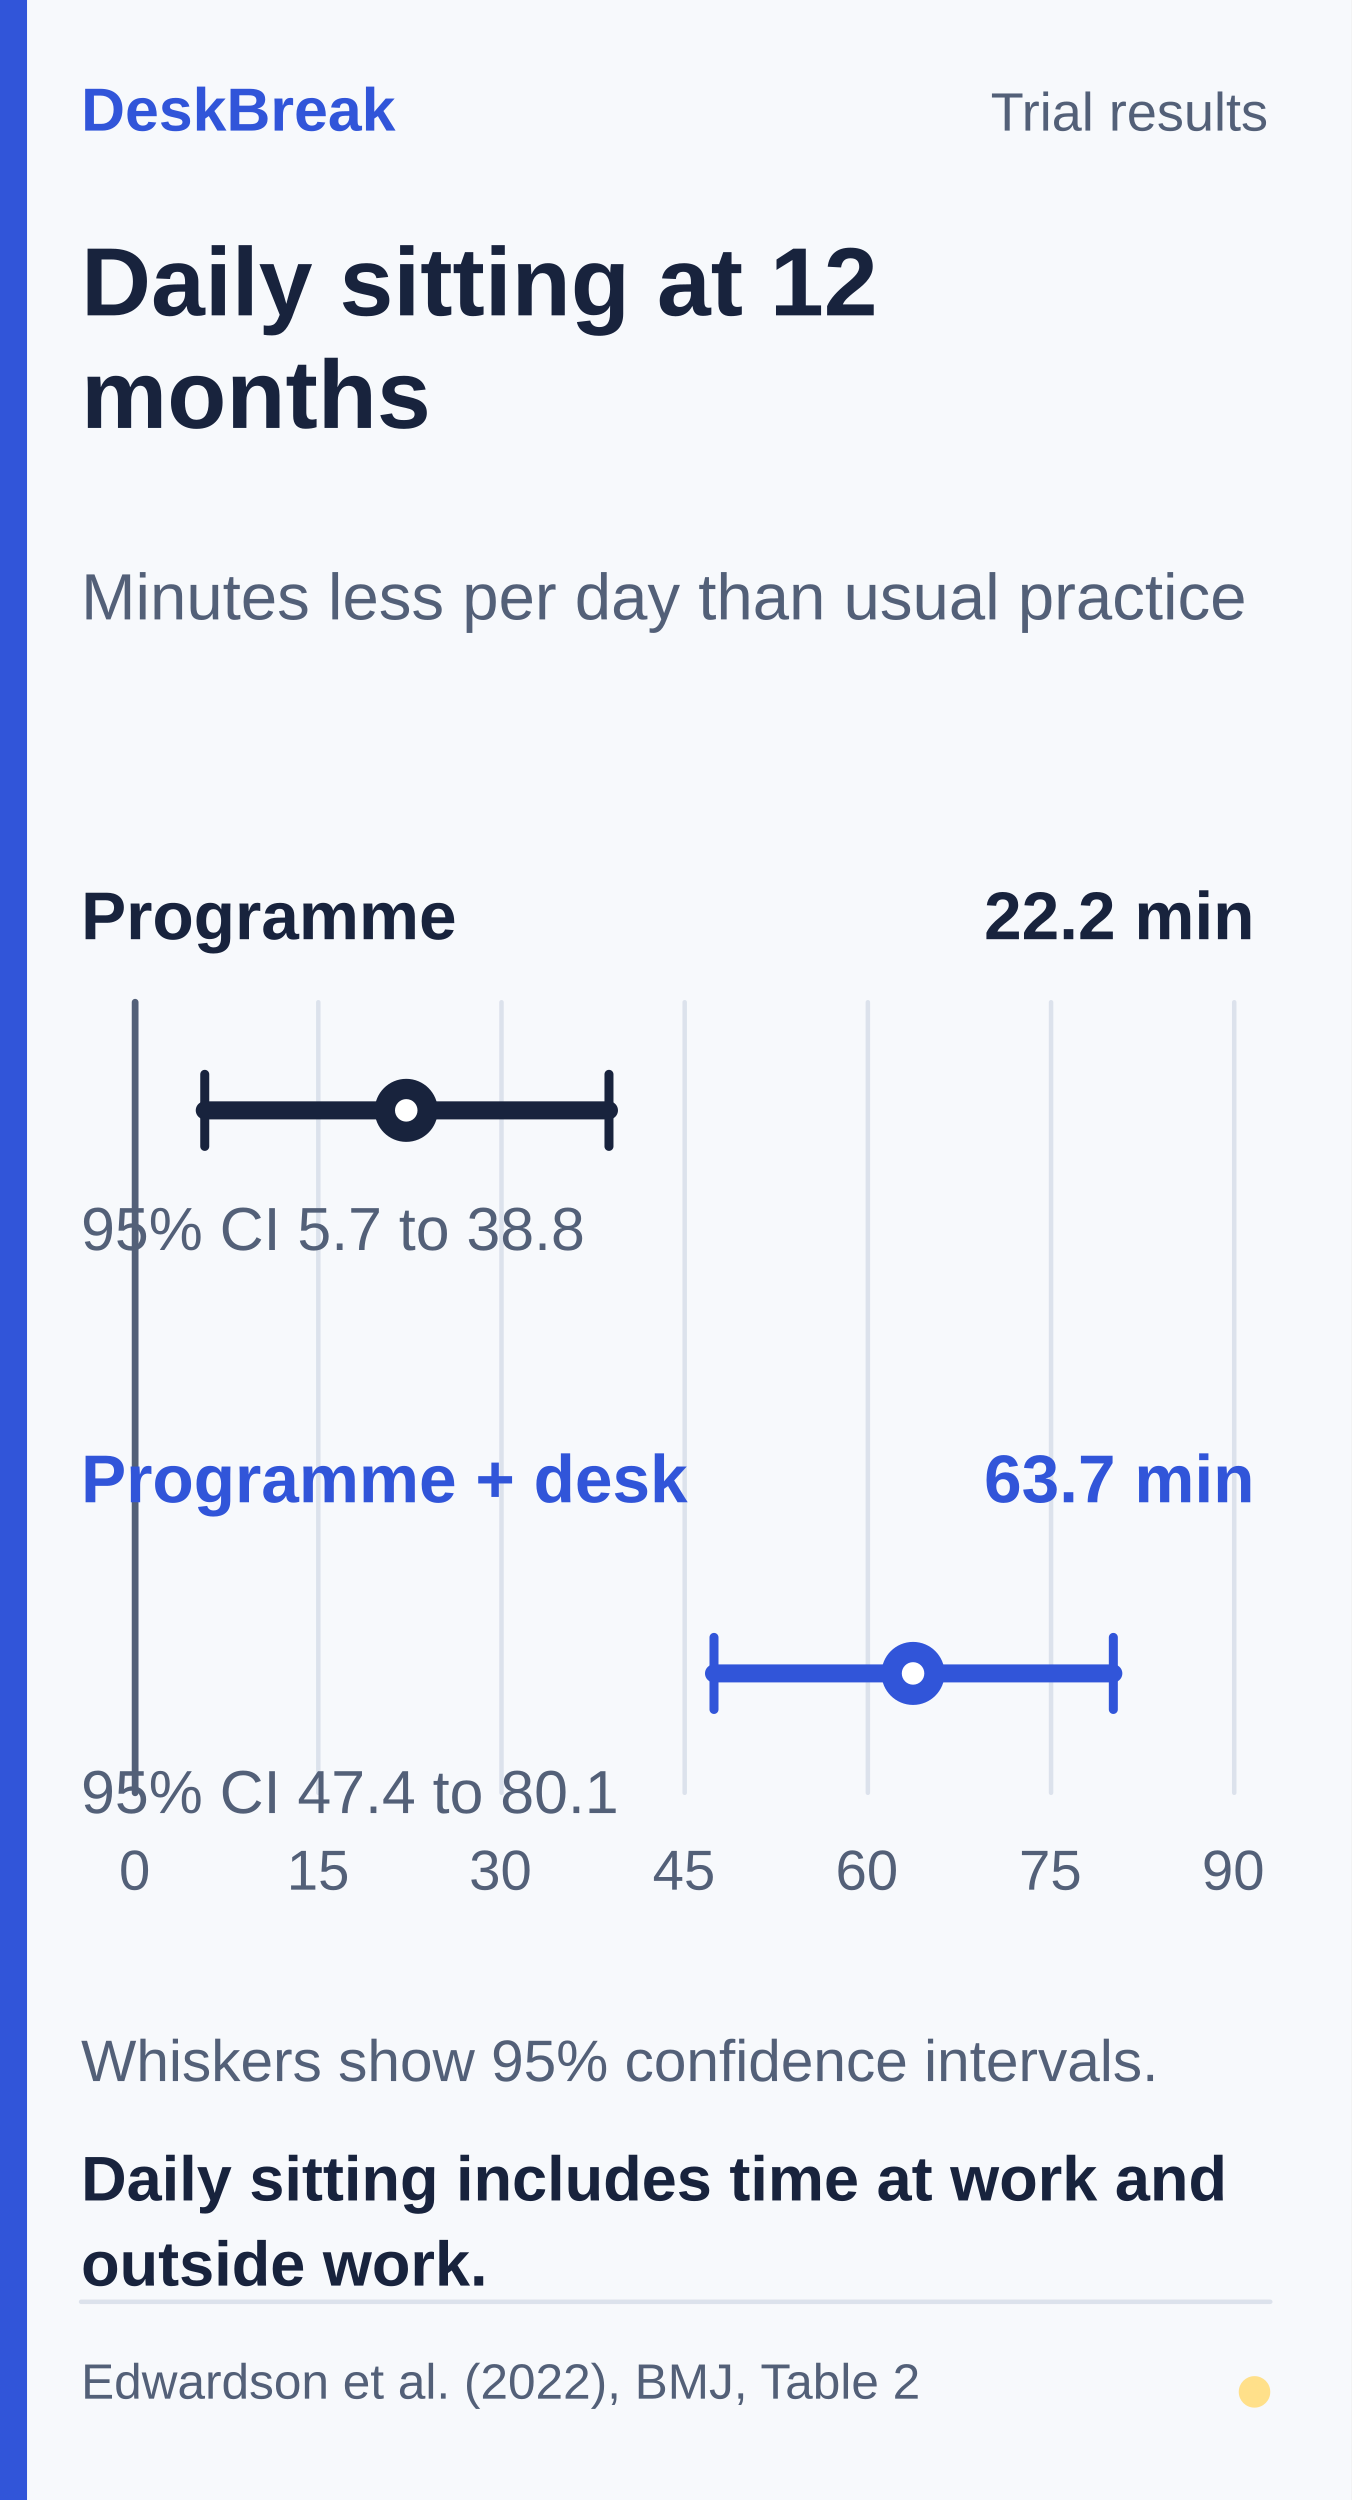
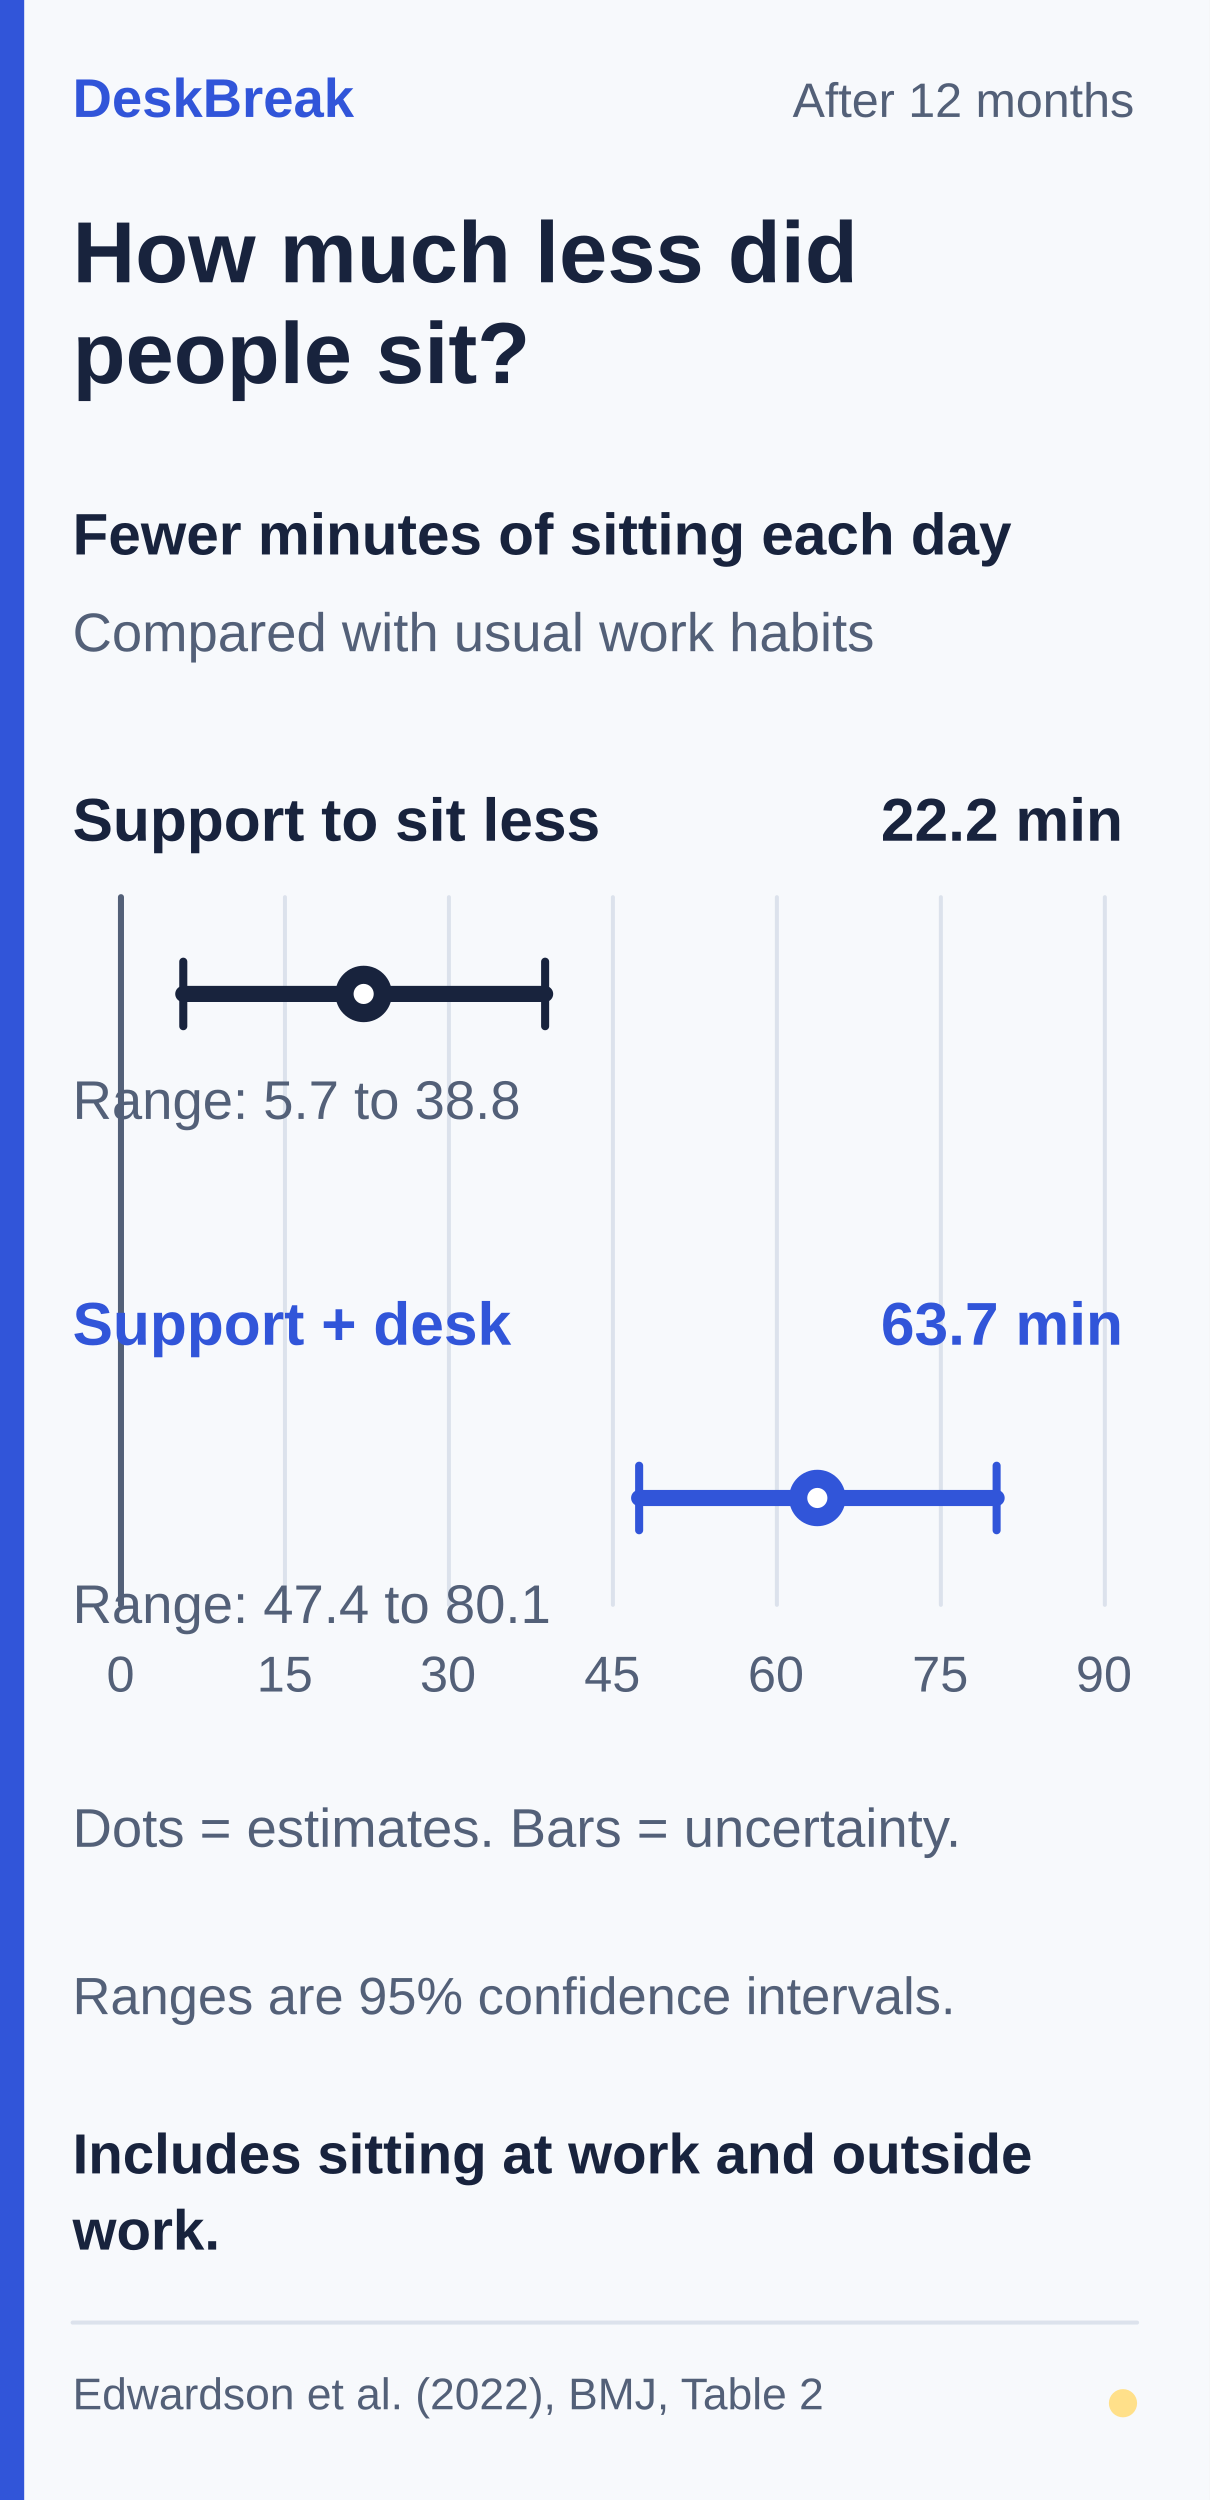
- <svg xmlns="http://www.w3.org/2000/svg" width="600" height="1110" viewBox="0 0 600 1110" role="img" aria-labelledby="title desc">
-   <rect x="0" y="0" width="600" height="1110" rx="0" fill="#F7F9FC" stroke="none" />
-   <rect x="0" y="0" width="12" height="1110" rx="0" fill="#3155D9" stroke="none" />
+ <svg xmlns="http://www.w3.org/2000/svg" width="600" height="1240" viewBox="0 0 600 1240" role="img" aria-labelledby="title desc">
+   <rect x="0" y="0" width="600" height="1240" rx="0" fill="#F7F9FC" stroke="none" />
+   <rect x="0" y="0" width="12" height="1240" rx="0" fill="#3155D9" stroke="none" />
  <text x="36" y="58" font-family="Archivo, Arial, sans-serif" font-size="27" font-weight="800" fill="#3155D9">DeskBreak</text>
-   <text x="439.872" y="58" font-family="Archivo, Arial, sans-serif" font-size="24" font-weight="500" fill="#536078">Trial results</text>
-   <text x="36" y="140" font-family="Archivo, Arial, sans-serif" font-size="43" font-weight="800" fill="#18233D">Daily sitting at 12</text>
-   <text x="36" y="190" font-family="Archivo, Arial, sans-serif" font-size="43" font-weight="800" fill="#18233D">months</text>
-   <text x="36" y="275" font-family="Archivo, Arial, sans-serif" font-size="29" font-weight="500" fill="#536078">Minutes less per day than usual practice</text>
+   <text x="393.144" y="58" font-family="Archivo, Arial, sans-serif" font-size="24" font-weight="500" fill="#536078">After 12 months</text>
+   <text x="36" y="140" font-family="Archivo, Arial, sans-serif" font-size="43" font-weight="800" fill="#18233D">How much less did</text>
+   <text x="36" y="190" font-family="Archivo, Arial, sans-serif" font-size="43" font-weight="800" fill="#18233D">people sit?</text>
+   <text x="36" y="275" font-family="Archivo, Arial, sans-serif" font-size="29" font-weight="800" fill="#18233D">Fewer minutes of sitting each day</text>
+   <text x="36" y="323" font-family="Archivo, Arial, sans-serif" font-size="27" font-weight="500" fill="#536078">Compared with usual work habits</text>
  <line x1="60" y1="445" x2="60" y2="796" stroke="#536078" stroke-width="3" stroke-linecap="round" />
  <text x="52.825" y="839" font-family="Archivo, Arial, sans-serif" font-size="25" font-weight="500" fill="#536078">0</text>
  <line x1="141.333" y1="445" x2="141.333" y2="796" stroke="#DCE2EC" stroke-width="2" stroke-linecap="round" />
  <text x="127.333" y="839" font-family="Archivo, Arial, sans-serif" font-size="25" font-weight="500" fill="#536078">15</text>
  <line x1="222.667" y1="445" x2="222.667" y2="796" stroke="#DCE2EC" stroke-width="2" stroke-linecap="round" />
  <text x="208.304" y="839" font-family="Archivo, Arial, sans-serif" font-size="25" font-weight="500" fill="#536078">30</text>
  <line x1="304" y1="445" x2="304" y2="796" stroke="#DCE2EC" stroke-width="2" stroke-linecap="round" />
  <text x="289.762" y="839" font-family="Archivo, Arial, sans-serif" font-size="25" font-weight="500" fill="#536078">45</text>
  <line x1="385.333" y1="445" x2="385.333" y2="796" stroke="#DCE2EC" stroke-width="2" stroke-linecap="round" />
  <text x="370.971" y="839" font-family="Archivo, Arial, sans-serif" font-size="25" font-weight="500" fill="#536078">60</text>
  <line x1="466.667" y1="445" x2="466.667" y2="796" stroke="#DCE2EC" stroke-width="2" stroke-linecap="round" />
  <text x="452.454" y="839" font-family="Archivo, Arial, sans-serif" font-size="25" font-weight="500" fill="#536078">75</text>
  <line x1="548" y1="445" x2="548" y2="796" stroke="#DCE2EC" stroke-width="2" stroke-linecap="round" />
  <text x="533.65" y="839" font-family="Archivo, Arial, sans-serif" font-size="25" font-weight="500" fill="#536078">90</text>
-   <text x="36" y="417" font-family="Archivo, Arial, sans-serif" font-size="30" font-weight="800" fill="#18233D">Programme</text>
+   <text x="36" y="417" font-family="Archivo, Arial, sans-serif" font-size="30" font-weight="800" fill="#18233D">Support to sit less</text>
  <text x="436.92" y="417" font-family="Archivo, Arial, sans-serif" font-size="30" font-weight="800" fill="#18233D">22.2 min</text>
  <line x1="90.907" y1="493" x2="270.382" y2="493" stroke="#18233D" stroke-width="8" stroke-linecap="round" />
  <line x1="90.907" y1="477" x2="90.907" y2="509" stroke="#18233D" stroke-width="4" stroke-linecap="round" />
  <line x1="270.382" y1="477" x2="270.382" y2="509" stroke="#18233D" stroke-width="4" stroke-linecap="round" />
  <circle cx="180.373" cy="493" r="14" fill="#18233D" stroke="none" stroke-width="0" />
  <circle cx="180.373" cy="493" r="5" fill="#FFFFFF" stroke="none" stroke-width="0" />
-   <text x="36" y="555" font-family="Archivo, Arial, sans-serif" font-size="27" font-weight="500" fill="#536078">95% CI 5.7 to 38.8</text>
-   <text x="36" y="667" font-family="Archivo, Arial, sans-serif" font-size="30" font-weight="800" fill="#3155D9">Programme + desk</text>
+   <text x="36" y="555" font-family="Archivo, Arial, sans-serif" font-size="27" font-weight="500" fill="#536078">Range: 5.7 to 38.8</text>
+   <text x="36" y="667" font-family="Archivo, Arial, sans-serif" font-size="30" font-weight="800" fill="#3155D9">Support + desk</text>
  <text x="436.92" y="667" font-family="Archivo, Arial, sans-serif" font-size="30" font-weight="800" fill="#3155D9">63.7 min</text>
  <line x1="317.013" y1="743" x2="494.32" y2="743" stroke="#3155D9" stroke-width="8" stroke-linecap="round" />
  <line x1="317.013" y1="727" x2="317.013" y2="759" stroke="#3155D9" stroke-width="4" stroke-linecap="round" />
  <line x1="494.32" y1="727" x2="494.32" y2="759" stroke="#3155D9" stroke-width="4" stroke-linecap="round" />
  <circle cx="405.396" cy="743" r="14" fill="#3155D9" stroke="none" stroke-width="0" />
  <circle cx="405.396" cy="743" r="5" fill="#FFFFFF" stroke="none" stroke-width="0" />
-   <text x="36" y="805" font-family="Archivo, Arial, sans-serif" font-size="27" font-weight="500" fill="#536078">95% CI 47.4 to 80.1</text>
-   <text x="36" y="924" font-family="Archivo, Arial, sans-serif" font-size="26" font-weight="500" fill="#536078">Whiskers show 95% confidence intervals.</text>
-   <text x="36" y="977" font-family="Archivo, Arial, sans-serif" font-size="28" font-weight="800" fill="#18233D">Daily sitting includes time at work and</text>
-   <text x="36" y="1014.8" font-family="Archivo, Arial, sans-serif" font-size="28" font-weight="800" fill="#18233D">outside work.</text>
-   <line x1="36" y1="1022" x2="564" y2="1022" stroke="#DCE2EC" stroke-width="2" stroke-linecap="round" />
-   <text x="36" y="1065" font-family="Archivo, Arial, sans-serif" font-size="22" font-weight="500" fill="#536078">Edwardson et al. (2022), BMJ, Table 2</text>
-   <circle cx="557" cy="1062" r="7" fill="#FFE08A" stroke="none" stroke-width="0" />
+   <text x="36" y="805" font-family="Archivo, Arial, sans-serif" font-size="27" font-weight="500" fill="#536078">Range: 47.4 to 80.1</text>
+   <text x="36" y="916" font-family="Archivo, Arial, sans-serif" font-size="27" font-weight="500" fill="#536078">Dots = estimates. Bars = uncertainty.</text>
+   <text x="36" y="999" font-family="Archivo, Arial, sans-serif" font-size="26" font-weight="500" fill="#536078">Ranges are 95% confidence intervals.</text>
+   <text x="36" y="1078" font-family="Archivo, Arial, sans-serif" font-size="28" font-weight="800" fill="#18233D">Includes sitting at work and outside</text>
+   <text x="36" y="1115.8" font-family="Archivo, Arial, sans-serif" font-size="28" font-weight="800" fill="#18233D">work.</text>
+   <line x1="36" y1="1152" x2="564" y2="1152" stroke="#DCE2EC" stroke-width="2" stroke-linecap="round" />
+   <text x="36" y="1195" font-family="Archivo, Arial, sans-serif" font-size="22" font-weight="500" fill="#536078">Edwardson et al. (2022), BMJ, Table 2</text>
+   <circle cx="557" cy="1192" r="7" fill="#FFE08A" stroke="none" stroke-width="0" />
</svg>
